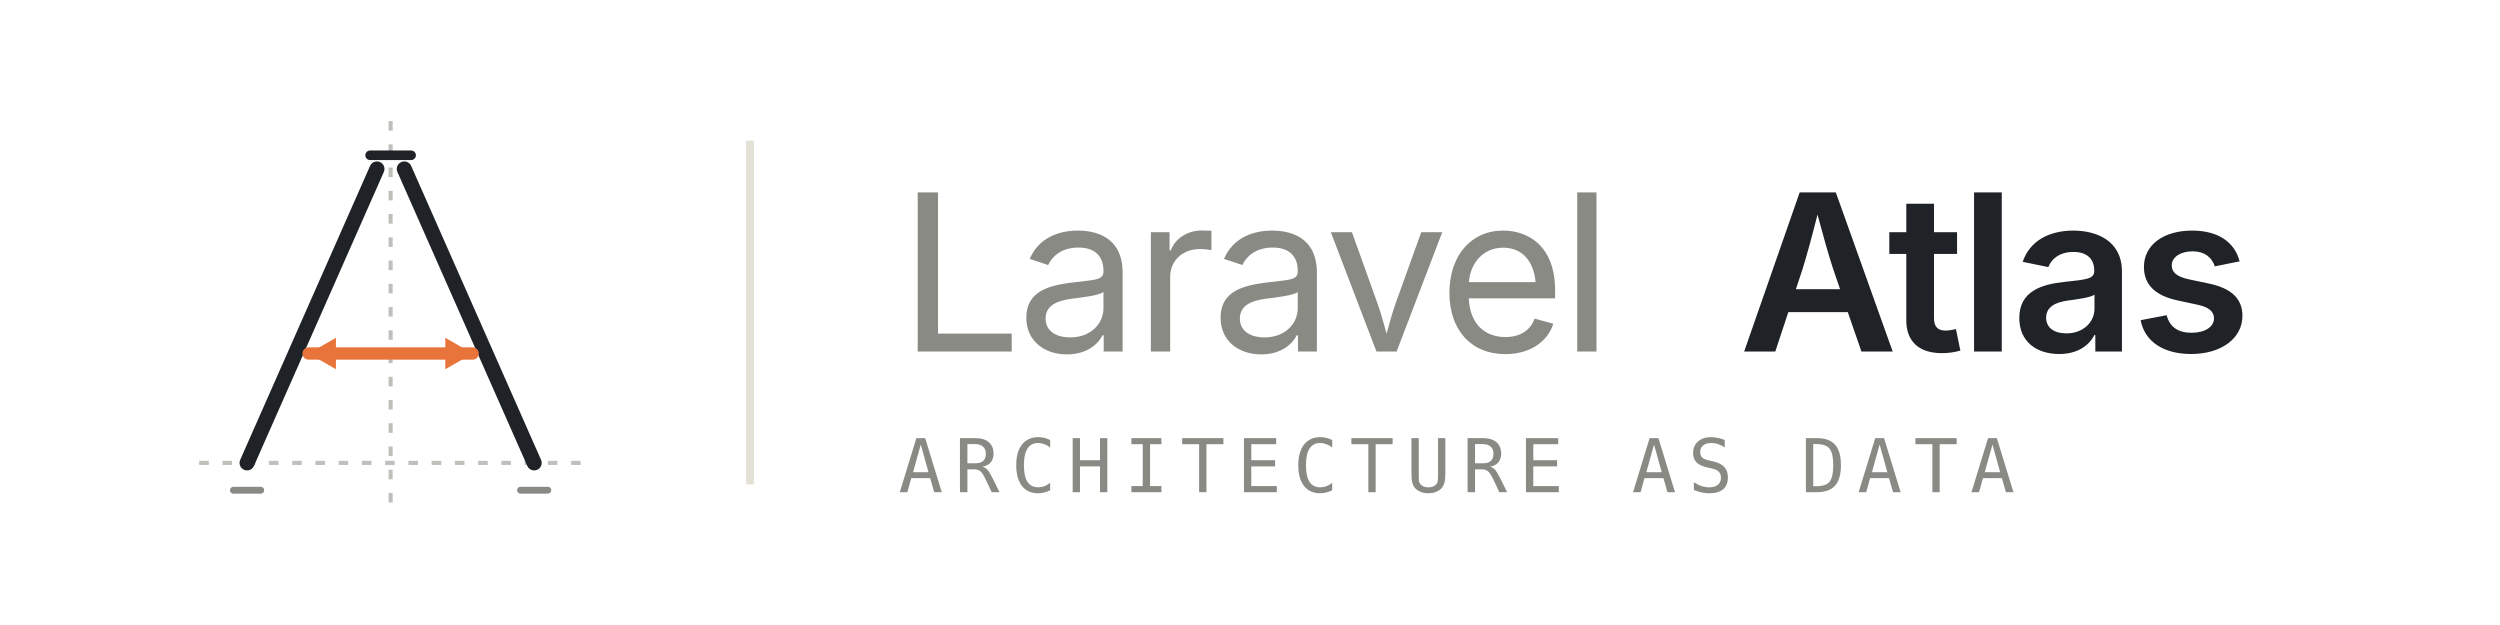
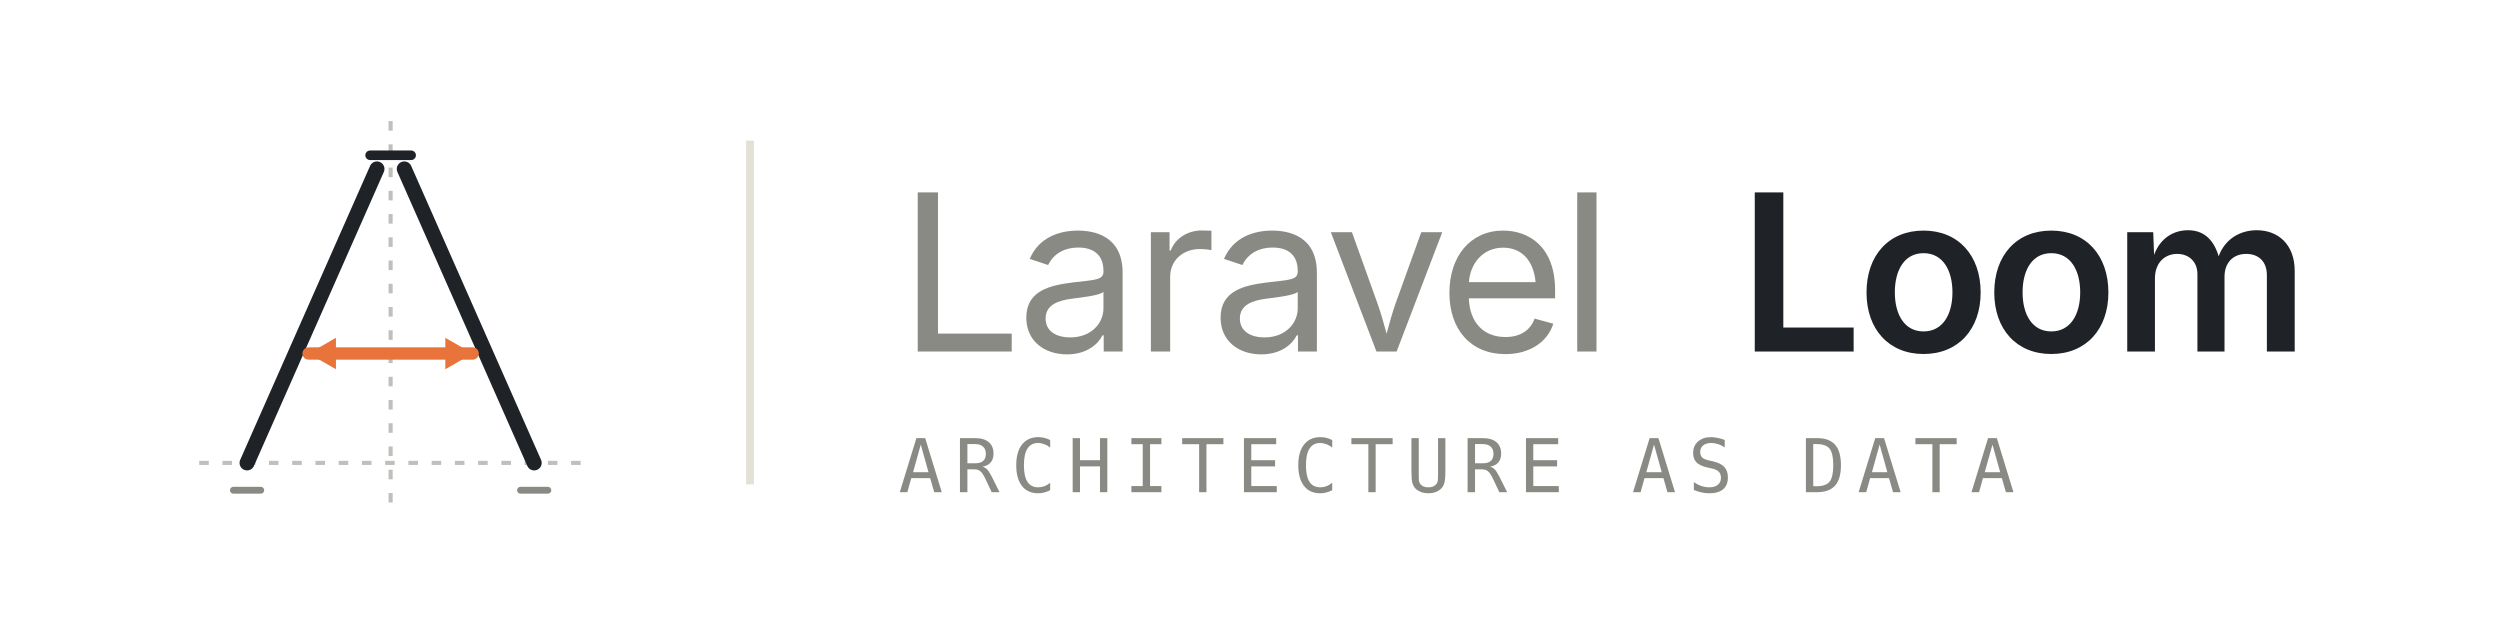
- <svg xmlns="http://www.w3.org/2000/svg" viewBox="0 0 320 80" width="320" height="80" role="img" aria-label="Laravel Atlas — Architecture as data">
+ <svg xmlns="http://www.w3.org/2000/svg" viewBox="0 0 320 80" width="320" height="80" role="img" aria-label="Laravel Loom — Architecture as data">
  <g transform="translate(22 12) scale(0.875)">
    <line x1="32" y1="4" x2="32" y2="60" stroke="#8a8a85" stroke-width="0.6" stroke-dasharray="1.4 2" opacity="0.55" />
    <line x1="4" y1="54" x2="60" y2="54" stroke="#8a8a85" stroke-width="0.6" stroke-dasharray="1.4 2" opacity="0.55" />
    <line x1="11" y1="54" x2="30" y2="11" stroke="#1f2328" stroke-width="2.2" stroke-linecap="round" />
    <line x1="34" y1="11" x2="53" y2="54" stroke="#1f2328" stroke-width="2.2" stroke-linecap="round" />
    <line x1="29" y1="9" x2="35" y2="9" stroke="#1f2328" stroke-width="1.4" stroke-linecap="round" />
    <line x1="9" y1="58" x2="13" y2="58" stroke="#8a8a85" stroke-width="1" stroke-linecap="round" />
    <line x1="51" y1="58" x2="55" y2="58" stroke="#8a8a85" stroke-width="1" stroke-linecap="round" />
    <line x1="20" y1="38" x2="44" y2="38" stroke="#E8743B" stroke-width="1.8" stroke-linecap="round" />
    <polygon points="20,38 24,35.7 24,40.3" fill="#E8743B" />
    <polygon points="44,38 40,35.7 40,40.3" fill="#E8743B" />
  </g>
  <line x1="96" y1="18" x2="96" y2="62" stroke="#e3e0d4" stroke-width="1" />
  <g font-family="&quot;Geist&quot;, &quot;Inter&quot;, ui-sans-serif, system-ui, -apple-system, &quot;Segoe UI&quot;, Roboto, sans-serif">
    <text x="115" y="45" font-size="28" font-weight="600" letter-spacing="-0.7" fill="#1f2328">
      <tspan font-weight="400" fill="#8a8a85">Laravel</tspan>
-       <tspan dx="9">Atlas</tspan>
+       <tspan dx="9">Loom</tspan>
    </text>
    <text x="115" y="63" font-family="&quot;JetBrains Mono&quot;, &quot;Fira Code&quot;, &quot;Cascadia Code&quot;, ui-monospace, &quot;SFMono-Regular&quot;, Menlo, Consolas, monospace" font-size="9.5" letter-spacing="1.5" fill="#8a8a85">ARCHITECTURE AS DATA</text>
  </g>
</svg>
